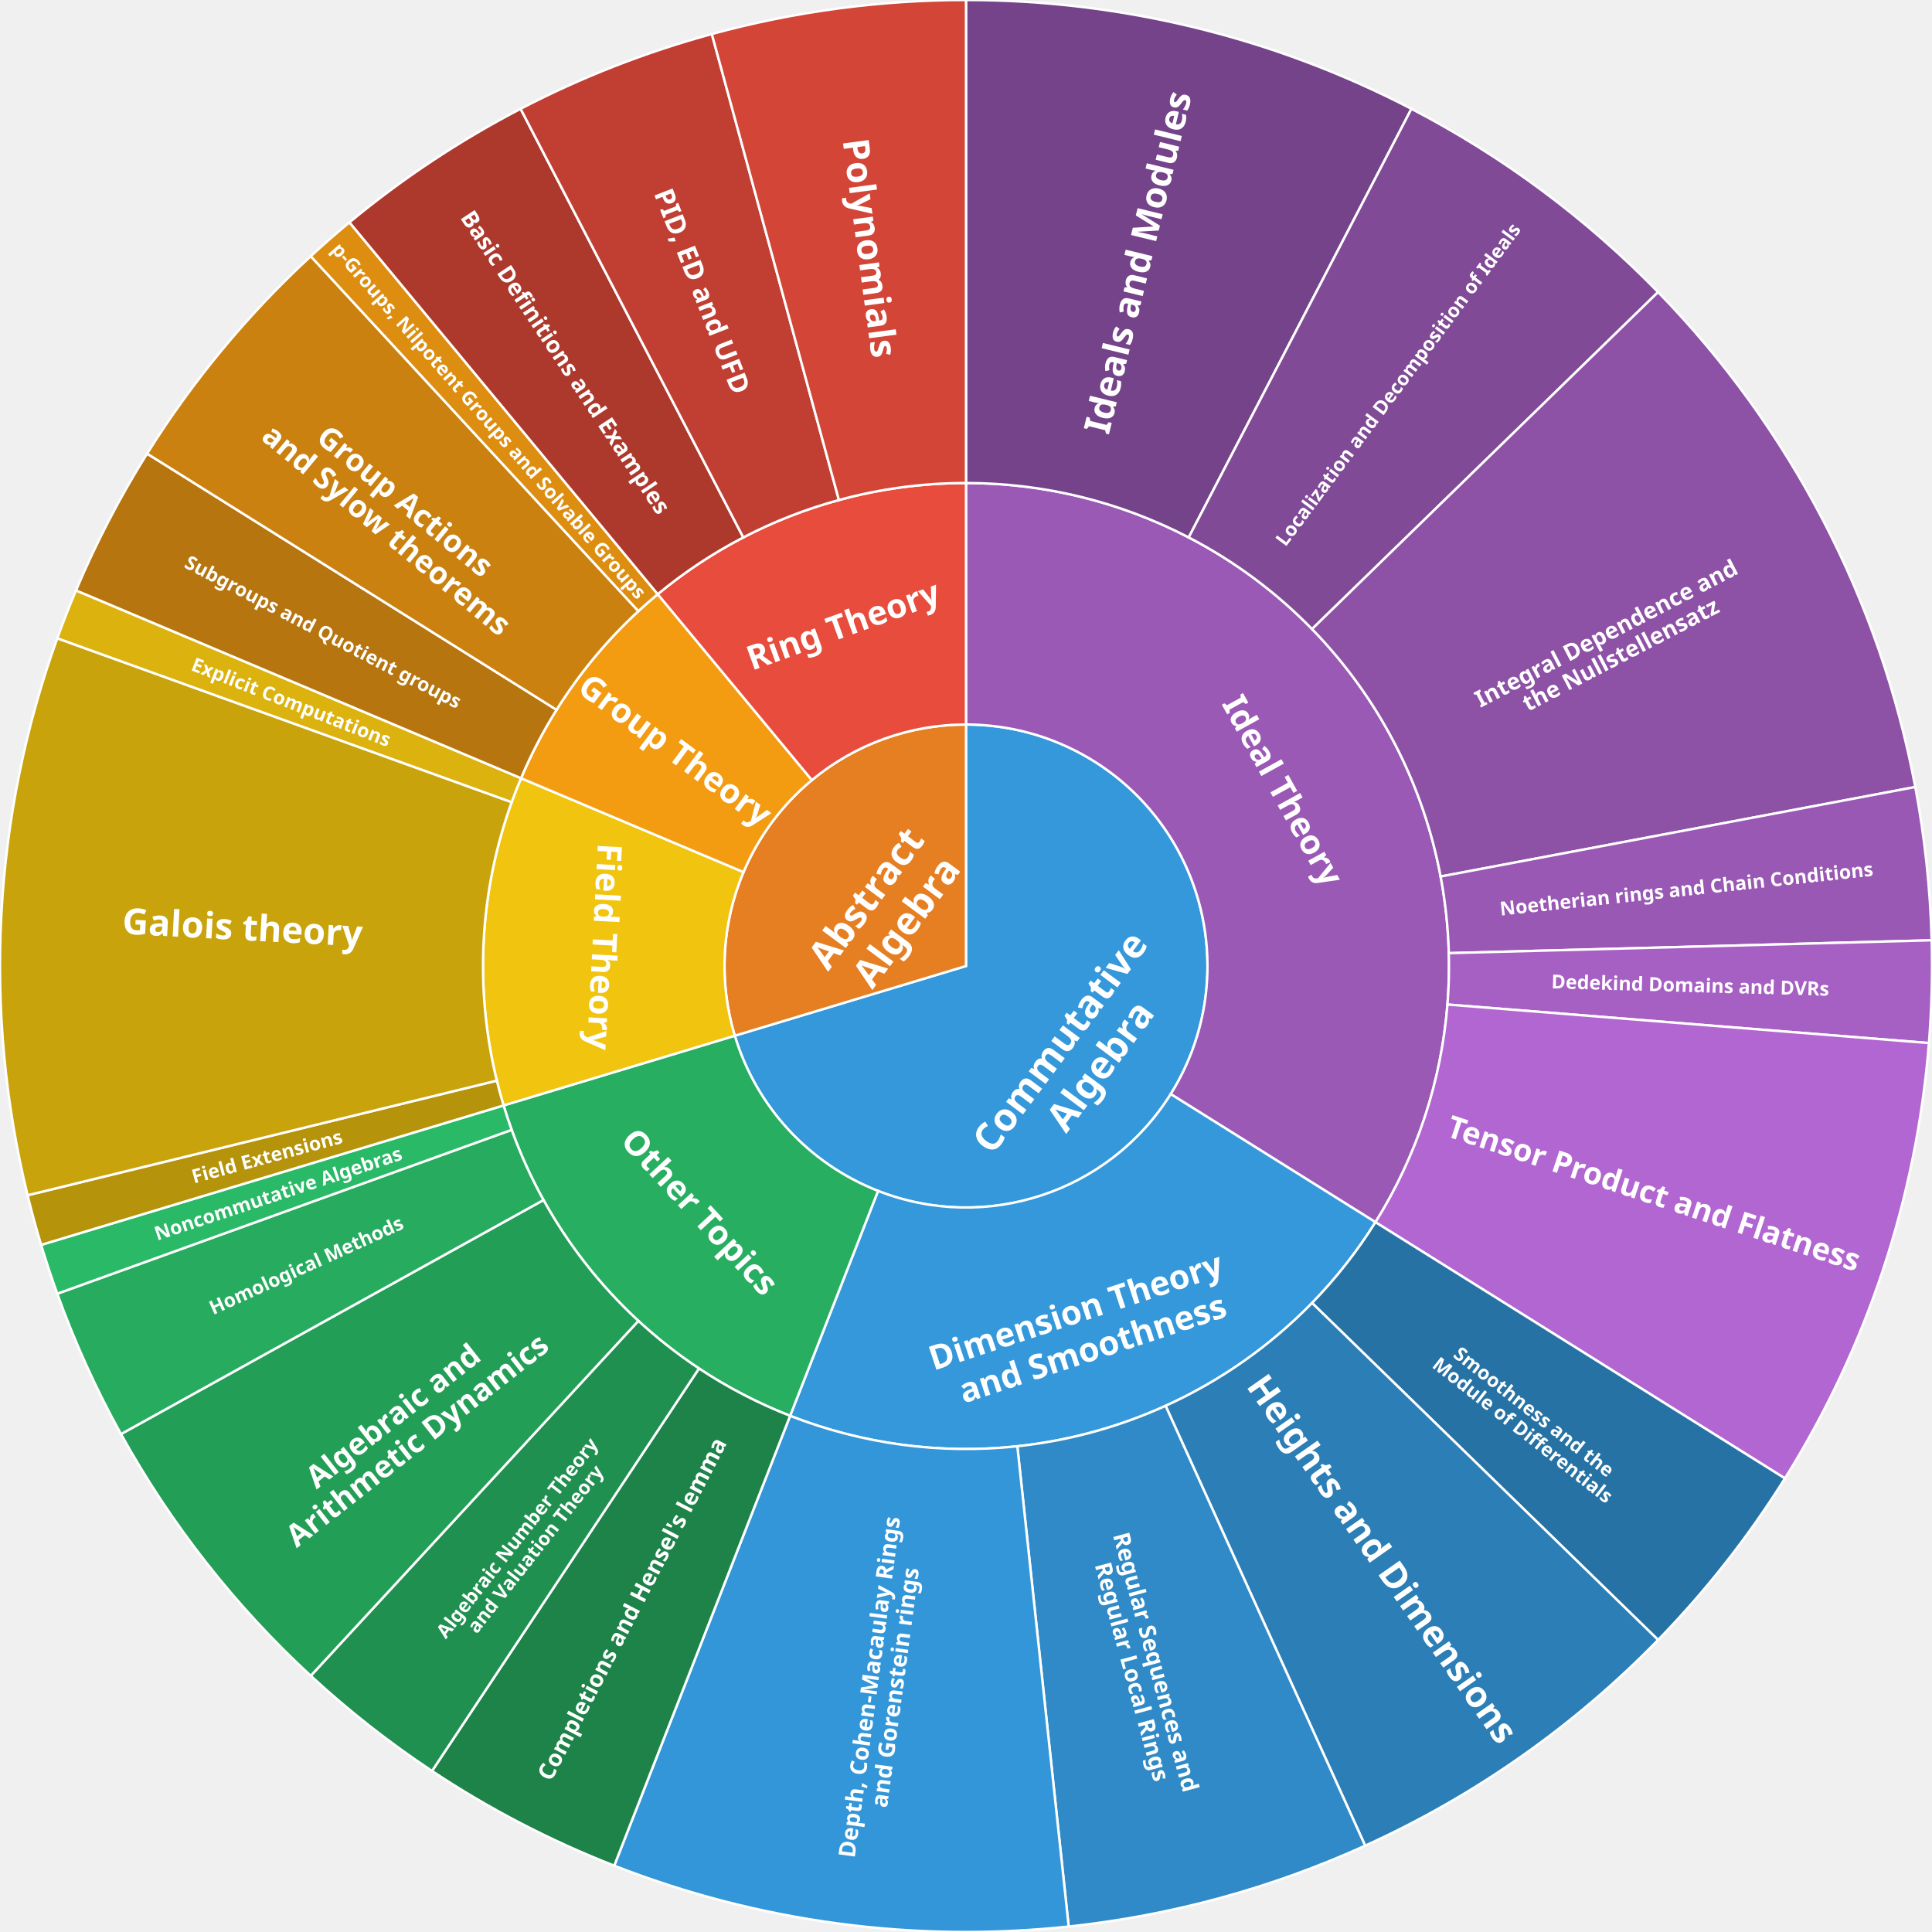
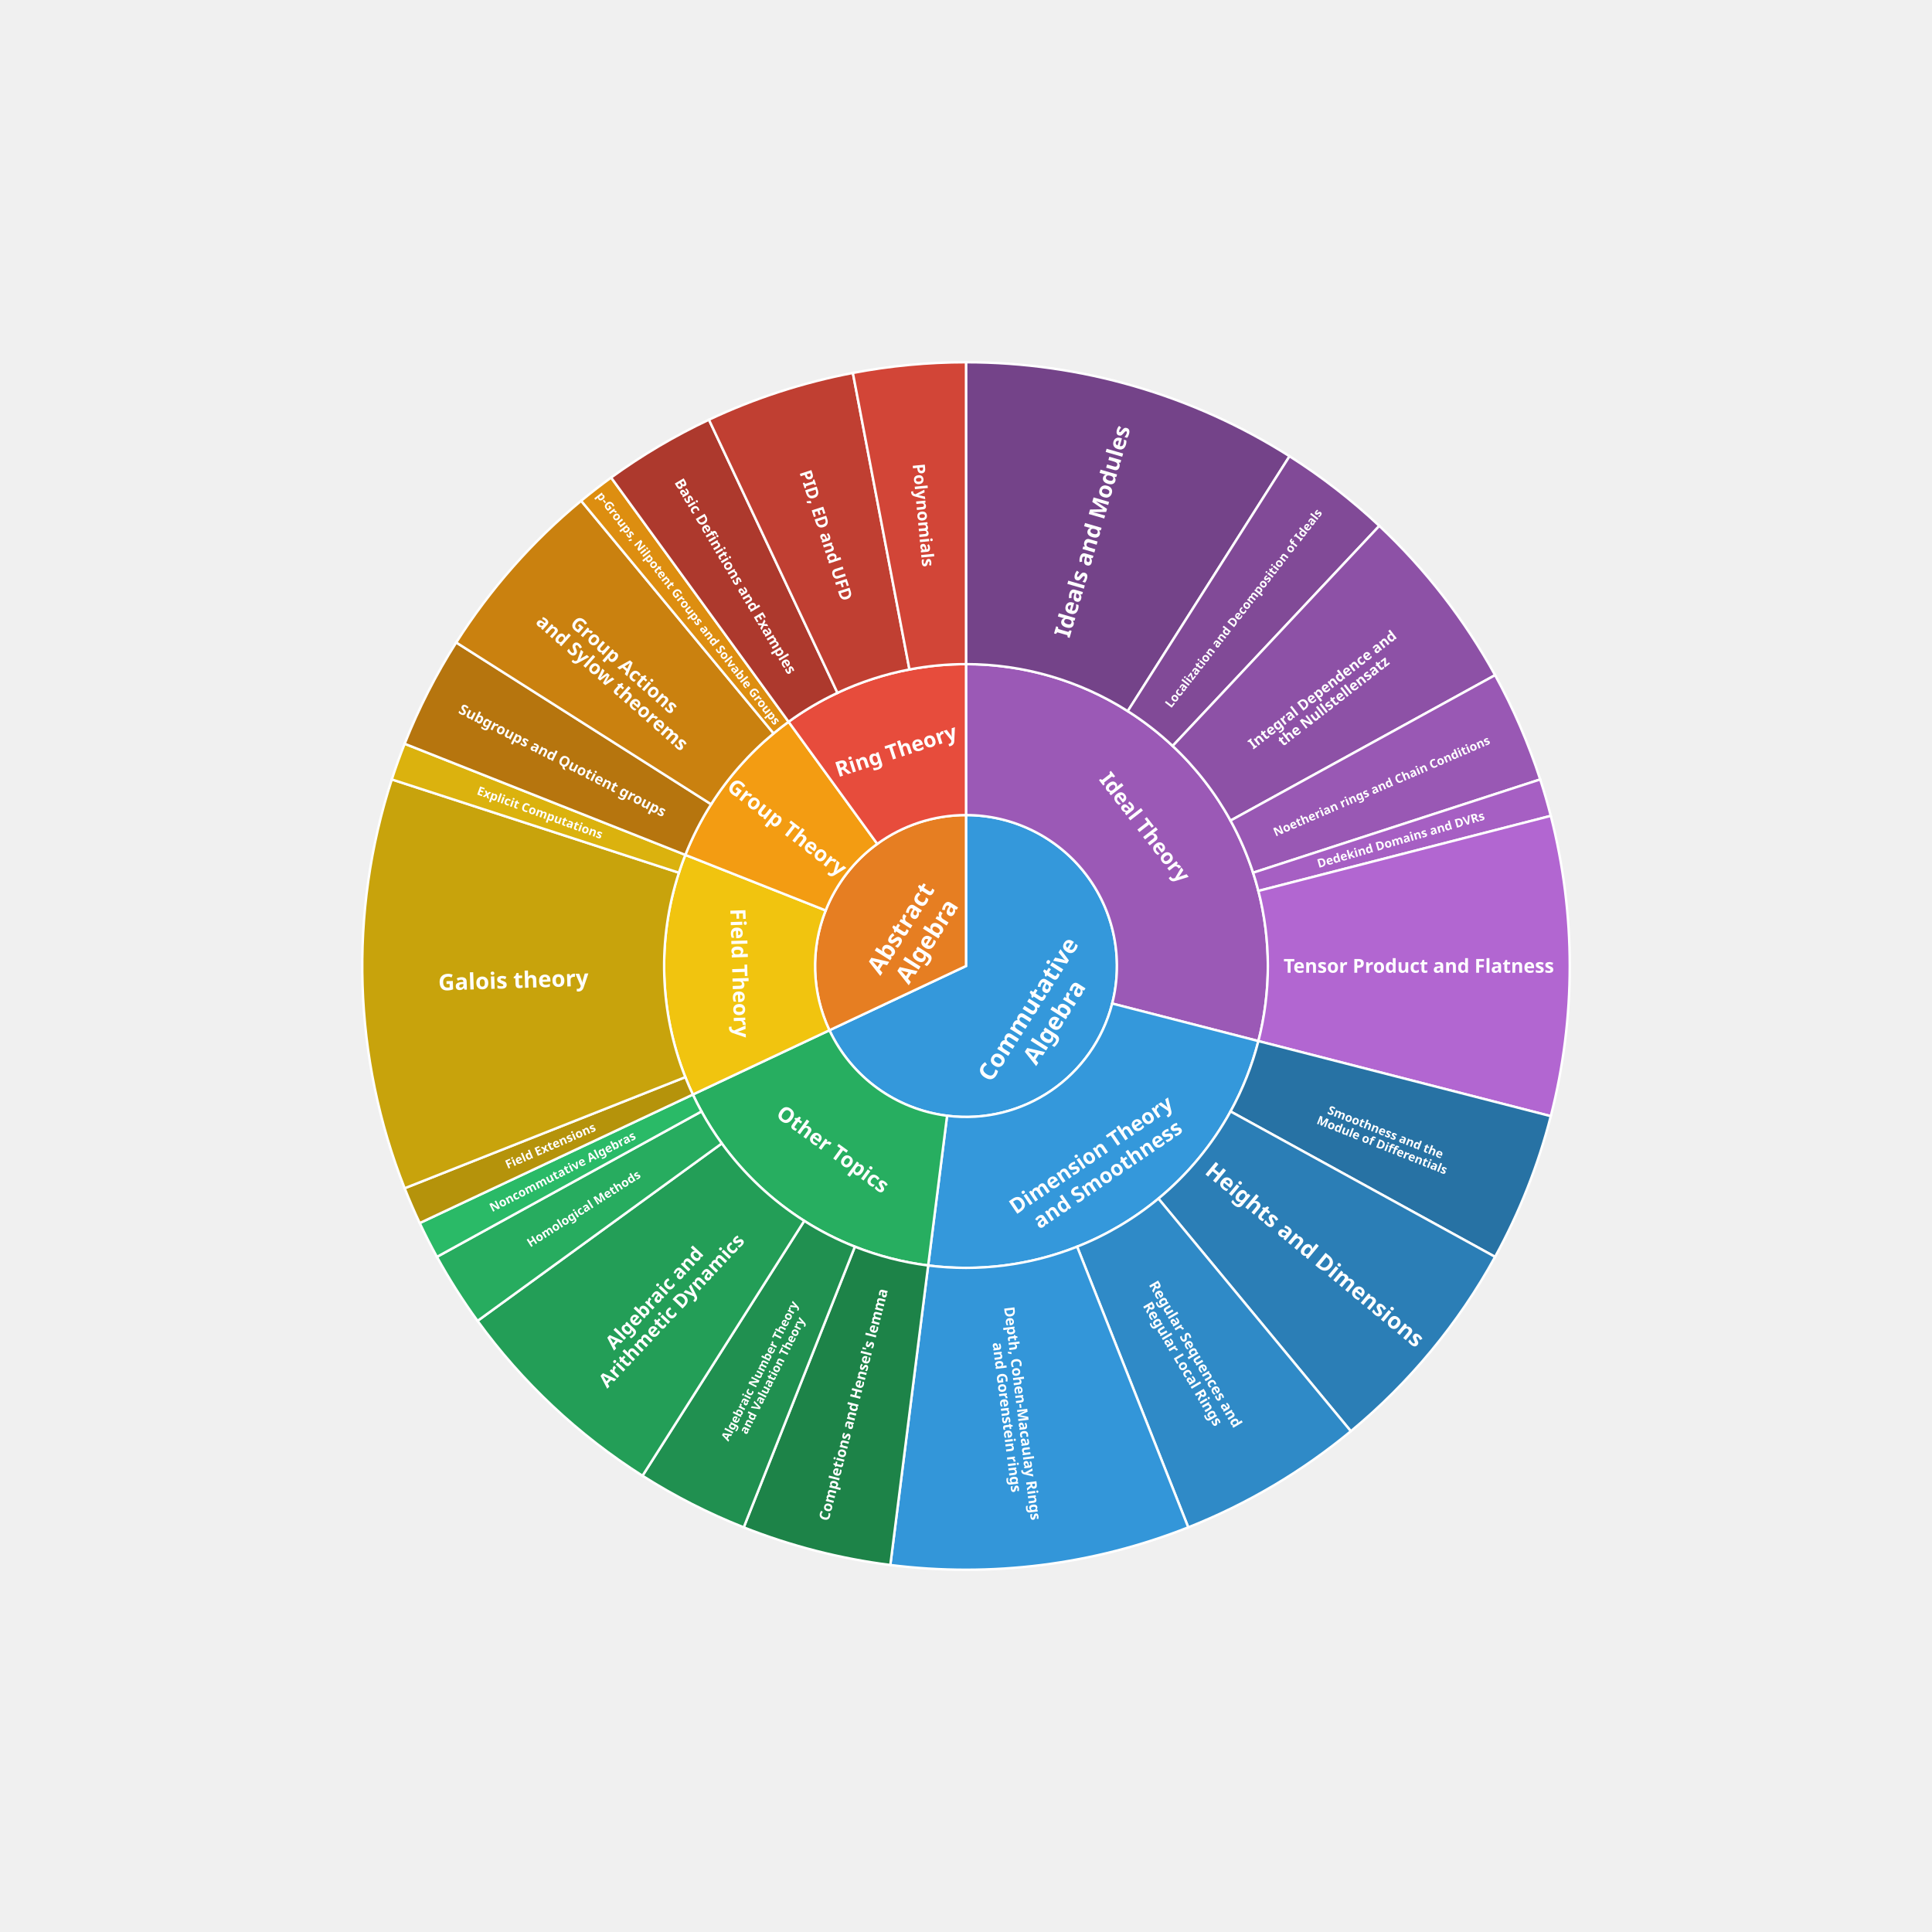
<svg xmlns="http://www.w3.org/2000/svg" width="800" height="800" viewBox="-400 -400 800 800" style="font-family: sans-serif; font-size: 10px;">
  <g>
-     <path d="M0,-100A100,100,0,1,1,-95.742,28.869L0,0Z" fill="#3498DB" stroke="#fff" stroke-width="1" />
-     <path d="M-95.742,28.869A100,100,0,0,1,0,-100L0,0Z" fill="#E67E22" stroke="#fff" stroke-width="1" />
-     <path d="M0,-200A200,200,0,0,1,169.547,106.084L84.773,53.042A100,100,0,0,0,0,-100Z" fill="#9B59B6" stroke="#fff" stroke-width="1" />
-     <path d="M169.547,106.084A200,200,0,0,1,-72.832,186.267L-36.416,93.134A100,100,0,0,0,84.773,53.042Z" fill="#3498DB" stroke="#fff" stroke-width="1" />
-     <path d="M-72.832,186.267A200,200,0,0,1,-191.484,57.738L-95.742,28.869A100,100,0,0,0,-36.416,93.134Z" fill="#27AE60" stroke="#fff" stroke-width="1" />
-     <path d="M-191.484,57.738A200,200,0,0,1,-184.262,-77.765L-92.131,-38.882A100,100,0,0,0,-95.742,28.869Z" fill="#F1C40F" stroke="#fff" stroke-width="1" />
-     <path d="M-184.262,-77.765A200,200,0,0,1,-127.649,-153.967L-63.824,-76.983A100,100,0,0,0,-92.131,-38.882Z" fill="#F39C12" stroke="#fff" stroke-width="1" />
-     <path d="M-127.649,-153.967A200,200,0,0,1,0,-200L0,-100A100,100,0,0,0,-63.824,-76.983Z" fill="#E74C3C" stroke="#fff" stroke-width="1" />
-     <path d="M0,-400A400,400,0,0,1,184.437,-354.941L92.219,-177.47A200,200,0,0,0,0,-200Z" fill="#744389" stroke="#fff" stroke-width="1" />
-     <path d="M184.437,-354.941A400,400,0,0,1,286.583,-279.053L143.291,-139.526A200,200,0,0,0,92.219,-177.47Z" fill="#814a97" stroke="#fff" stroke-width="1" />
-     <path d="M286.583,-279.053A400,400,0,0,1,393.074,-74.115L196.537,-37.058A200,200,0,0,0,143.291,-139.526Z" fill="#8d51a6" stroke="#fff" stroke-width="1" />
-     <path d="M393.074,-74.115A400,400,0,0,1,399.858,-10.648L199.929,-5.324A200,200,0,0,0,196.537,-37.058Z" fill="#9958b4" stroke="#fff" stroke-width="1" />
-     <path d="M399.858,-10.648A400,400,0,0,1,398.725,31.914L199.362,15.957A200,200,0,0,0,199.929,-5.324Z" fill="#a65fc3" stroke="#fff" stroke-width="1" />
-     <path d="M398.725,31.914A400,400,0,0,1,339.094,212.168L169.547,106.084A200,200,0,0,0,199.362,15.957Z" fill="#b266d1" stroke="#fff" stroke-width="1" />
-     <path d="M339.094,212.168A400,400,0,0,1,286.583,279.053L143.291,139.526A200,200,0,0,0,169.547,106.084Z" fill="#2772a4" stroke="#fff" stroke-width="1" />
-     <path d="M286.583,279.053A400,400,0,0,1,165.285,364.254L82.642,182.127A200,200,0,0,0,143.291,139.526Z" fill="#2b7eb6" stroke="#fff" stroke-width="1" />
-     <path d="M165.285,364.254A400,400,0,0,1,42.517,397.734L21.259,198.867A200,200,0,0,0,82.642,182.127Z" fill="#2f8ac7" stroke="#fff" stroke-width="1" />
-     <path d="M42.517,397.734A400,400,0,0,1,-145.664,372.534L-72.832,186.267A200,200,0,0,0,21.259,198.867Z" fill="#3396d9" stroke="#fff" stroke-width="1" />
-     <path d="M-145.664,372.534A400,400,0,0,1,-221.12,333.326L-110.56,166.663A200,200,0,0,0,-72.832,186.267Z" fill="#1d8348" stroke="#fff" stroke-width="1" />
-     <path d="M-221.12,333.326A400,400,0,0,1,-271.325,293.91L-135.662,146.955A200,200,0,0,0,-110.56,166.663Z" fill="#209050" stroke="#fff" stroke-width="1" />
-     <path d="M-271.325,293.91A400,400,0,0,1,-349.905,193.82L-174.953,96.91A200,200,0,0,0,-135.662,146.955Z" fill="#239e57" stroke="#fff" stroke-width="1" />
-     <path d="M-349.905,193.82A400,400,0,0,1,-376.28,135.696L-188.14,67.848A200,200,0,0,0,-174.953,96.91Z" fill="#27ac5f" stroke="#fff" stroke-width="1" />
-     <path d="M-376.28,135.696A400,400,0,0,1,-382.969,115.477L-191.484,57.738A200,200,0,0,0,-188.14,67.848Z" fill="#2aba67" stroke="#fff" stroke-width="1" />
-     <path d="M-382.969,115.477A400,400,0,0,1,-388.572,94.931L-194.286,47.465A200,200,0,0,0,-191.484,57.738Z" fill="#b5930b" stroke="#fff" stroke-width="1" />
-     <path d="M-388.572,94.931A400,400,0,0,1,-376.28,-135.696L-188.14,-67.848A200,200,0,0,0,-194.286,47.465Z" fill="#c8a30c" stroke="#fff" stroke-width="1" />
-     <path d="M-376.28,-135.696A400,400,0,0,1,-368.525,-155.53L-184.262,-77.765A200,200,0,0,0,-188.14,-67.848Z" fill="#dbb20e" stroke="#fff" stroke-width="1" />
-     <path d="M-368.525,-155.53A400,400,0,0,1,-339.094,-212.168L-169.547,-106.084A200,200,0,0,0,-184.262,-77.765Z" fill="#b6750e" stroke="#fff" stroke-width="1" />
-     <path d="M-339.094,-212.168A400,400,0,0,1,-271.325,-293.91L-135.662,-146.955A200,200,0,0,0,-169.547,-106.084Z" fill="#ca810f" stroke="#fff" stroke-width="1" />
-     <path d="M-271.325,-293.91A400,400,0,0,1,-255.298,-307.934L-127.649,-153.967A200,200,0,0,0,-135.662,-146.955Z" fill="#dd8e10" stroke="#fff" stroke-width="1" />
-     <path d="M-255.298,-307.934A400,400,0,0,1,-184.437,-354.941L-92.219,-177.47A200,200,0,0,0,-127.649,-153.967Z" fill="#ad392d" stroke="#fff" stroke-width="1" />
-     <path d="M-184.437,-354.941A400,400,0,0,1,-105.241,-385.907L-52.621,-192.954A200,200,0,0,0,-92.219,-177.47Z" fill="#c03f32" stroke="#fff" stroke-width="1" />
-     <path d="M-105.241,-385.907A400,400,0,0,1,0,-400L0,-200A200,200,0,0,0,-52.621,-192.954Z" fill="#d24537" stroke="#fff" stroke-width="1" />
-     <text transform="rotate(36.61017) translate(50,0) rotate(270)" dy="0.35em" text-anchor="middle" font-size="16px" style="pointer-events: none; fill: rgb(255, 255, 255); font-weight: bold; text-shadow: rgba(0, 0, 0, 0.8) 1px 1px 2px;">
+     <path d="M0,-62.5A62.5,62.5,0,1,1,-56.552,26.611L0,0Z" fill="#3498DB" stroke="#fff" stroke-width="1" />
+     <path d="M-56.552,26.611A62.5,62.5,0,0,1,0,-62.5L0,0Z" fill="#E67E22" stroke="#fff" stroke-width="1" />
+     <path d="M0,-125A125,125,0,0,1,121.073,31.086L60.536,15.543A62.5,62.5,0,0,0,0,-62.5Z" fill="#9B59B6" stroke="#fff" stroke-width="1" />
+     <path d="M121.073,31.086A125,125,0,0,1,-15.667,124.014L-7.833,62.007A62.5,62.5,0,0,0,60.536,15.543Z" fill="#3498DB" stroke="#fff" stroke-width="1" />
+     <path d="M-15.667,124.014A125,125,0,0,1,-113.103,53.222L-56.552,26.611A62.5,62.5,0,0,0,-7.833,62.007Z" fill="#27AE60" stroke="#fff" stroke-width="1" />
+     <path d="M-113.103,53.222A125,125,0,0,1,-116.222,-46.016L-58.111,-23.008A62.5,62.5,0,0,0,-56.552,26.611Z" fill="#F1C40F" stroke="#fff" stroke-width="1" />
+     <path d="M-116.222,-46.016A125,125,0,0,1,-73.473,-101.127L-36.737,-50.564A62.5,62.5,0,0,0,-58.111,-23.008Z" fill="#F39C12" stroke="#fff" stroke-width="1" />
+     <path d="M-73.473,-101.127A125,125,0,0,1,0,-125L0,-62.5A62.5,62.5,0,0,0,-36.737,-50.564Z" fill="#E74C3C" stroke="#fff" stroke-width="1" />
+     <path d="M0,-250A250,250,0,0,1,133.957,-211.082L66.978,-105.541A125,125,0,0,0,0,-125Z" fill="#744389" stroke="#fff" stroke-width="1" />
+     <path d="M133.957,-211.082A250,250,0,0,1,171.137,-182.242L85.568,-91.121A125,125,0,0,0,66.978,-105.541Z" fill="#814a97" stroke="#fff" stroke-width="1" />
+     <path d="M171.137,-182.242A250,250,0,0,1,219.077,-120.438L109.538,-60.219A125,125,0,0,0,85.568,-91.121Z" fill="#8d51a6" stroke="#fff" stroke-width="1" />
+     <path d="M219.077,-120.438A250,250,0,0,1,237.764,-77.254L118.882,-38.627A125,125,0,0,0,109.538,-60.219Z" fill="#9958b4" stroke="#fff" stroke-width="1" />
+     <path d="M237.764,-77.254A250,250,0,0,1,242.146,-62.172L121.073,-31.086A125,125,0,0,0,118.882,-38.627Z" fill="#a65fc3" stroke="#fff" stroke-width="1" />
+     <path d="M242.146,-62.172A250,250,0,0,1,242.146,62.172L121.073,31.086A125,125,0,0,0,121.073,-31.086Z" fill="#b266d1" stroke="#fff" stroke-width="1" />
+     <path d="M242.146,62.172A250,250,0,0,1,219.077,120.438L109.538,60.219A125,125,0,0,0,121.073,31.086Z" fill="#2772a4" stroke="#fff" stroke-width="1" />
+     <path d="M219.077,120.438A250,250,0,0,1,159.356,192.628L79.678,96.314A125,125,0,0,0,109.538,60.219Z" fill="#2b7eb6" stroke="#fff" stroke-width="1" />
+     <path d="M159.356,192.628A250,250,0,0,1,92.031,232.444L46.016,116.222A125,125,0,0,0,79.678,96.314Z" fill="#2f8ac7" stroke="#fff" stroke-width="1" />
+     <path d="M92.031,232.444A250,250,0,0,1,-31.333,248.029L-15.667,124.014A125,125,0,0,0,46.016,116.222Z" fill="#3396d9" stroke="#fff" stroke-width="1" />
+     <path d="M-31.333,248.029A250,250,0,0,1,-92.031,232.444L-46.016,116.222A125,125,0,0,0,-15.667,124.014Z" fill="#1d8348" stroke="#fff" stroke-width="1" />
+     <path d="M-92.031,232.444A250,250,0,0,1,-133.957,211.082L-66.978,105.541A125,125,0,0,0,-46.016,116.222Z" fill="#209050" stroke="#fff" stroke-width="1" />
+     <path d="M-133.957,211.082A250,250,0,0,1,-202.254,146.946L-101.127,73.473A125,125,0,0,0,-66.978,105.541Z" fill="#239e57" stroke="#fff" stroke-width="1" />
+     <path d="M-202.254,146.946A250,250,0,0,1,-219.077,120.438L-109.538,60.219A125,125,0,0,0,-101.127,73.473Z" fill="#27ac5f" stroke="#fff" stroke-width="1" />
+     <path d="M-219.077,120.438A250,250,0,0,1,-226.207,106.445L-113.103,53.222A125,125,0,0,0,-109.538,60.219Z" fill="#2aba67" stroke="#fff" stroke-width="1" />
+     <path d="M-226.207,106.445A250,250,0,0,1,-232.444,92.031L-116.222,46.016A125,125,0,0,0,-113.103,53.222Z" fill="#b5930b" stroke="#fff" stroke-width="1" />
+     <path d="M-232.444,92.031A250,250,0,0,1,-237.764,-77.254L-118.882,-38.627A125,125,0,0,0,-116.222,46.016Z" fill="#c8a30c" stroke="#fff" stroke-width="1" />
+     <path d="M-237.764,-77.254A250,250,0,0,1,-232.444,-92.031L-116.222,-46.016A125,125,0,0,0,-118.882,-38.627Z" fill="#dbb20e" stroke="#fff" stroke-width="1" />
+     <path d="M-232.444,-92.031A250,250,0,0,1,-211.082,-133.957L-105.541,-66.978A125,125,0,0,0,-116.222,-46.016Z" fill="#b6750e" stroke="#fff" stroke-width="1" />
+     <path d="M-211.082,-133.957A250,250,0,0,1,-159.356,-192.628L-79.678,-96.314A125,125,0,0,0,-105.541,-66.978Z" fill="#ca810f" stroke="#fff" stroke-width="1" />
+     <path d="M-159.356,-192.628A250,250,0,0,1,-146.946,-202.254L-73.473,-101.127A125,125,0,0,0,-79.678,-96.314Z" fill="#dd8e10" stroke="#fff" stroke-width="1" />
+     <path d="M-146.946,-202.254A250,250,0,0,1,-106.445,-226.207L-53.222,-113.103A125,125,0,0,0,-73.473,-101.127Z" fill="#ad392d" stroke="#fff" stroke-width="1" />
+     <path d="M-106.445,-226.207A250,250,0,0,1,-46.845,-245.572L-23.423,-122.786A125,125,0,0,0,-53.222,-113.103Z" fill="#c03f32" stroke="#fff" stroke-width="1" />
+     <path d="M-46.845,-245.572A250,250,0,0,1,0,-250L0,-125A125,125,0,0,0,-23.423,-122.786Z" fill="#d24537" stroke="#fff" stroke-width="1" />
+     <text transform="rotate(32.4) translate(31.25,0) rotate(270)" dy="0.35em" text-anchor="middle" font-size="10px" style="pointer-events: none; fill: rgb(255, 255, 255); font-weight: bold; text-shadow: rgba(0, 0, 0, 0.8) 0.625px 0.625px 1.25px;">
      <tspan x="0" dy="0">Commutative</tspan>
      <tspan x="0" dy="1.2em">Algebra</tspan>
    </text>
-     <text transform="rotate(216.6102) translate(50,0) rotate(90)" dy="0.35em" text-anchor="middle" font-size="16px" style="pointer-events: none; fill: rgb(255, 255, 255); font-weight: bold; text-shadow: rgba(0, 0, 0, 0.8) 1px 1px 2px;">
+     <text transform="rotate(212.4) translate(31.25,0) rotate(90)" dy="0.35em" text-anchor="middle" font-size="10px" style="pointer-events: none; fill: rgb(255, 255, 255); font-weight: bold; text-shadow: rgba(0, 0, 0, 0.8) 0.625px 0.625px 1.25px;">
      <tspan x="0" dy="0">Abstract</tspan>
      <tspan x="0" dy="1.2em">Algebra</tspan>
    </text>
-     <text transform="rotate(-28.98305) translate(150,0) rotate(90)" dy="0.35em" text-anchor="middle" font-size="14px" style="pointer-events: none; fill: rgb(255, 255, 255); font-weight: bold; text-shadow: rgba(0, 0, 0, 0.8) 1px 1px 2px;">Ideal Theory</text>
-     <text transform="rotate(71.69492) translate(150,0) rotate(270)" dy="0.35em" text-anchor="middle" font-size="14px" style="pointer-events: none; fill: rgb(255, 255, 255); font-weight: bold; text-shadow: rgba(0, 0, 0, 0.8) 1px 1px 2px;">
+     <text transform="rotate(-37.8) translate(93.75,0) rotate(90)" dy="0.35em" text-anchor="middle" font-size="8.75px" style="pointer-events: none; fill: rgb(255, 255, 255); font-weight: bold; text-shadow: rgba(0, 0, 0, 0.8) 0.625px 0.625px 1.25px;">Ideal Theory</text>
+     <text transform="rotate(55.8) translate(93.75,0) rotate(270)" dy="0.35em" text-anchor="middle" font-size="8.75px" style="pointer-events: none; fill: rgb(255, 255, 255); font-weight: bold; text-shadow: rgba(0, 0, 0, 0.8) 0.625px 0.625px 1.25px;">
      <tspan x="0" dy="0">Dimension Theory</tspan>
      <tspan x="0" dy="1.2em">and Smoothness</tspan>
    </text>
-     <text transform="rotate(137.2881) translate(150,0) rotate(270)" dy="0.35em" text-anchor="middle" font-size="14px" style="pointer-events: none; fill: rgb(255, 255, 255); font-weight: bold; text-shadow: rgba(0, 0, 0, 0.8) 1px 1px 2px;">Other Topics</text>
-     <text transform="rotate(183.0508) translate(150,0) rotate(270)" dy="0.35em" text-anchor="middle" font-size="14px" style="pointer-events: none; fill: rgb(255, 255, 255); font-weight: bold; text-shadow: rgba(0, 0, 0, 0.8) 1px 1px 2px;">Field Theory</text>
-     <text transform="rotate(216.6102) translate(150,0) rotate(180)" dy="0.35em" text-anchor="middle" font-size="14px" style="pointer-events: none; fill: rgb(255, 255, 255); font-weight: bold; text-shadow: rgba(0, 0, 0, 0.8) 1px 1px 2px;">Group Theory</text>
-     <text transform="rotate(250.1695) translate(150,0) rotate(90)" dy="0.35em" text-anchor="middle" font-size="14px" style="pointer-events: none; fill: rgb(255, 255, 255); font-weight: bold; text-shadow: rgba(0, 0, 0, 0.8) 1px 1px 2px;">Ring Theory</text>
-     <text transform="rotate(-76.27119) translate(300,0) rotate(0)" dy="0.35em" text-anchor="middle" font-size="15px" style="pointer-events: none; fill: rgb(255, 255, 255); font-weight: bold; text-shadow: rgba(0, 0, 0, 0.8) 1px 1px 2px;">Ideals and Modules</text>
-     <text transform="rotate(-53.38983) translate(300,0) rotate(0)" dy="0.35em" text-anchor="middle" font-size="8px" style="pointer-events: none; fill: rgb(255, 255, 255); font-weight: bold; text-shadow: rgba(0, 0, 0, 0.8) 1px 1px 2px;">Localization and Decomposition of Ideals</text>
-     <text transform="rotate(-27.45763) translate(300,0) rotate(0)" dy="0.35em" text-anchor="middle" font-size="9.562px" style="pointer-events: none; fill: rgb(255, 255, 255); font-weight: bold; text-shadow: rgba(0, 0, 0, 0.8) 1px 1px 2px;">
+     <text transform="rotate(126) translate(93.75,0) rotate(270)" dy="0.35em" text-anchor="middle" font-size="8.75px" style="pointer-events: none; fill: rgb(255, 255, 255); font-weight: bold; text-shadow: rgba(0, 0, 0, 0.8) 0.625px 0.625px 1.25px;">Other Topics</text>
+     <text transform="rotate(178.2) translate(93.75,0) rotate(270)" dy="0.35em" text-anchor="middle" font-size="8.75px" style="pointer-events: none; fill: rgb(255, 255, 255); font-weight: bold; text-shadow: rgba(0, 0, 0, 0.8) 0.625px 0.625px 1.25px;">Field Theory</text>
+     <text transform="rotate(217.8) translate(93.75,0) rotate(180)" dy="0.35em" text-anchor="middle" font-size="8.75px" style="pointer-events: none; fill: rgb(255, 255, 255); font-weight: bold; text-shadow: rgba(0, 0, 0, 0.8) 0.625px 0.625px 1.25px;">Group Theory</text>
+     <text transform="rotate(252) translate(93.75,0) rotate(90)" dy="0.35em" text-anchor="middle" font-size="8.75px" style="pointer-events: none; fill: rgb(255, 255, 255); font-weight: bold; text-shadow: rgba(0, 0, 0, 0.8) 0.625px 0.625px 1.25px;">Ring Theory</text>
+     <text transform="rotate(-73.8) translate(187.5,0) rotate(0)" dy="0.35em" text-anchor="middle" font-size="9.375px" style="pointer-events: none; fill: rgb(255, 255, 255); font-weight: bold; text-shadow: rgba(0, 0, 0, 0.8) 0.625px 0.625px 1.25px;">Ideals and Modules</text>
+     <text transform="rotate(-52.2) translate(187.5,0) rotate(0)" dy="0.35em" text-anchor="middle" font-size="5px" style="pointer-events: none; fill: rgb(255, 255, 255); font-weight: bold; text-shadow: rgba(0, 0, 0, 0.8) 0.625px 0.625px 1.25px;">Localization and Decomposition of Ideals</text>
+     <text transform="rotate(-37.8) translate(187.5,0) rotate(0)" dy="0.35em" text-anchor="middle" font-size="5.977px" style="pointer-events: none; fill: rgb(255, 255, 255); font-weight: bold; text-shadow: rgba(0, 0, 0, 0.8) 0.625px 0.625px 1.25px;">
      <tspan x="0" dy="0">Integral Dependence and</tspan>
      <tspan x="0" dy="1.1em">the Nullstellensatz</tspan>
    </text>
-     <text transform="rotate(-6.101695) translate(300,0) rotate(0)" dy="0.35em" text-anchor="middle" font-size="8px" style="pointer-events: none; fill: rgb(255, 255, 255); font-weight: bold; text-shadow: rgba(0, 0, 0, 0.8) 1px 1px 2px;">Noetherian rings and Chain Conditions</text>
-     <text transform="rotate(1.525424) translate(300,0) rotate(0)" dy="0.35em" text-anchor="middle" font-size="8px" style="pointer-events: none; fill: rgb(255, 255, 255); font-weight: bold; text-shadow: rgba(0, 0, 0, 0.8) 1px 1px 2px;">Dedekind Domains and DVRs</text>
-     <text transform="rotate(18.30508) translate(300,0) rotate(0)" dy="0.35em" text-anchor="middle" font-size="12.75px" style="pointer-events: none; fill: rgb(255, 255, 255); font-weight: bold; text-shadow: rgba(0, 0, 0, 0.8) 1px 1px 2px;">Tensor Product and Flatness</text>
-     <text transform="rotate(38.13559) translate(300,0) rotate(0)" dy="0.35em" text-anchor="middle" font-size="8px" style="pointer-events: none; fill: rgb(255, 255, 255); font-weight: bold; text-shadow: rgba(0, 0, 0, 0.8) 1px 1px 2px;">
+     <text transform="rotate(-23.4) translate(187.5,0) rotate(0)" dy="0.35em" text-anchor="middle" font-size="5px" style="pointer-events: none; fill: rgb(255, 255, 255); font-weight: bold; text-shadow: rgba(0, 0, 0, 0.8) 0.625px 0.625px 1.25px;">Noetherian rings and Chain Conditions</text>
+     <text transform="rotate(-16.2) translate(187.5,0) rotate(0)" dy="0.35em" text-anchor="middle" font-size="5px" style="pointer-events: none; fill: rgb(255, 255, 255); font-weight: bold; text-shadow: rgba(0, 0, 0, 0.8) 0.625px 0.625px 1.25px;">Dedekind Domains and DVRs</text>
+     <text transform="rotate(1.4210854715202004e-14) translate(187.5,0) rotate(0)" dy="0.35em" text-anchor="middle" font-size="7.969px" style="pointer-events: none; fill: rgb(255, 255, 255); font-weight: bold; text-shadow: rgba(0, 0, 0, 0.8) 0.625px 0.625px 1.25px;">Tensor Product and Flatness</text>
+     <text transform="rotate(21.6) translate(187.5,0) rotate(0)" dy="0.35em" text-anchor="middle" font-size="5px" style="pointer-events: none; fill: rgb(255, 255, 255); font-weight: bold; text-shadow: rgba(0, 0, 0, 0.8) 0.625px 0.625px 1.25px;">
      <tspan x="0" dy="0">Smoothness and the</tspan>
      <tspan x="0" dy="1.1em">Module of Differentials</tspan>
    </text>
-     <text transform="rotate(54.91525) translate(300,0) rotate(0)" dy="0.35em" text-anchor="middle" font-size="15px" style="pointer-events: none; fill: rgb(255, 255, 255); font-weight: bold; text-shadow: rgba(0, 0, 0, 0.8) 1px 1px 2px;">Heights and Dimensions</text>
-     <text transform="rotate(74.74576) translate(300,0) rotate(0)" dy="0.35em" text-anchor="middle" font-size="9.562px" style="pointer-events: none; fill: rgb(255, 255, 255); font-weight: bold; text-shadow: rgba(0, 0, 0, 0.8) 1px 1px 2px;">
+     <text transform="rotate(39.6) translate(187.5,0) rotate(0)" dy="0.35em" text-anchor="middle" font-size="9.375px" style="pointer-events: none; fill: rgb(255, 255, 255); font-weight: bold; text-shadow: rgba(0, 0, 0, 0.8) 0.625px 0.625px 1.25px;">Heights and Dimensions</text>
+     <text transform="rotate(59.4) translate(187.5,0) rotate(0)" dy="0.35em" text-anchor="middle" font-size="5.977px" style="pointer-events: none; fill: rgb(255, 255, 255); font-weight: bold; text-shadow: rgba(0, 0, 0, 0.8) 0.625px 0.625px 1.25px;">
      <tspan x="0" dy="0">Regular Sequences and</tspan>
      <tspan x="0" dy="1.1em">Regular Local Rings</tspan>
    </text>
-     <text transform="rotate(97.62712) translate(300,0) rotate(180)" dy="0.35em" text-anchor="middle" font-size="9.562px" style="pointer-events: none; fill: rgb(255, 255, 255); font-weight: bold; text-shadow: rgba(0, 0, 0, 0.8) 1px 1px 2px;">
+     <text transform="rotate(82.8) translate(187.5,0) rotate(0)" dy="0.35em" text-anchor="middle" font-size="5.977px" style="pointer-events: none; fill: rgb(255, 255, 255); font-weight: bold; text-shadow: rgba(0, 0, 0, 0.8) 0.625px 0.625px 1.25px;">
      <tspan x="0" dy="0">Depth, Cohen-Macaulay Rings</tspan>
      <tspan x="0" dy="1.1em">and Gorenstein rings</tspan>
    </text>
-     <text transform="rotate(117.4576) translate(300,0) rotate(180)" dy="0.35em" text-anchor="middle" font-size="9.562px" style="pointer-events: none; fill: rgb(255, 255, 255); font-weight: bold; text-shadow: rgba(0, 0, 0, 0.8) 1px 1px 2px;">Completions and Hensel's lemma</text>
-     <text transform="rotate(128.1356) translate(300,0) rotate(180)" dy="0.35em" text-anchor="middle" font-size="8px" style="pointer-events: none; fill: rgb(255, 255, 255); font-weight: bold; text-shadow: rgba(0, 0, 0, 0.8) 1px 1px 2px;">
+     <text transform="rotate(104.4) translate(187.5,0) rotate(180)" dy="0.35em" text-anchor="middle" font-size="5.977px" style="pointer-events: none; fill: rgb(255, 255, 255); font-weight: bold; text-shadow: rgba(0, 0, 0, 0.8) 0.625px 0.625px 1.25px;">Completions and Hensel's lemma</text>
+     <text transform="rotate(117) translate(187.5,0) rotate(180)" dy="0.35em" text-anchor="middle" font-size="5px" style="pointer-events: none; fill: rgb(255, 255, 255); font-weight: bold; text-shadow: rgba(0, 0, 0, 0.8) 0.625px 0.625px 1.25px;">
      <tspan x="0" dy="0">Algebraic Number Theory</tspan>
      <tspan x="0" dy="1.1em">and Valuation Theory</tspan>
    </text>
-     <text transform="rotate(141.8644) translate(300,0) rotate(180)" dy="0.35em" text-anchor="middle" font-size="12.75px" style="pointer-events: none; fill: rgb(255, 255, 255); font-weight: bold; text-shadow: rgba(0, 0, 0, 0.8) 1px 1px 2px;">
+     <text transform="rotate(133.2) translate(187.5,0) rotate(180)" dy="0.35em" text-anchor="middle" font-size="7.969px" style="pointer-events: none; fill: rgb(255, 255, 255); font-weight: bold; text-shadow: rgba(0, 0, 0, 0.8) 0.625px 0.625px 1.25px;">
      <tspan x="0" dy="0">Algebraic and</tspan>
      <tspan x="0" dy="1.1em">Arithmetic Dynamics</tspan>
    </text>
-     <text transform="rotate(155.5932) translate(300,0) rotate(180)" dy="0.35em" text-anchor="middle" font-size="8px" style="pointer-events: none; fill: rgb(255, 255, 255); font-weight: bold; text-shadow: rgba(0, 0, 0, 0.8) 1px 1px 2px;">Homological Methods</text>
-     <text transform="rotate(161.6949) translate(300,0) rotate(180)" dy="0.35em" text-anchor="middle" font-size="8px" style="pointer-events: none; fill: rgb(255, 255, 255); font-weight: bold; text-shadow: rgba(0, 0, 0, 0.8) 1px 1px 2px;">Noncommutative Algebras</text>
-     <text transform="rotate(164.7458) translate(300,0) rotate(180)" dy="0.35em" text-anchor="middle" font-size="8px" style="pointer-events: none; fill: rgb(255, 255, 255); font-weight: bold; text-shadow: rgba(0, 0, 0, 0.8) 1px 1px 2px;">Field Extensions</text>
-     <text transform="rotate(183.0508) translate(300,0) rotate(180)" dy="0.35em" text-anchor="middle" font-size="15px" style="pointer-events: none; fill: rgb(255, 255, 255); font-weight: bold; text-shadow: rgba(0, 0, 0, 0.8) 1px 1px 2px;">Galois theory</text>
-     <text transform="rotate(201.3559) translate(300,0) rotate(180)" dy="0.35em" text-anchor="middle" font-size="8px" style="pointer-events: none; fill: rgb(255, 255, 255); font-weight: bold; text-shadow: rgba(0, 0, 0, 0.8) 1px 1px 2px;">Explicit Computations</text>
-     <text transform="rotate(207.4576) translate(300,0) rotate(180)" dy="0.35em" text-anchor="middle" font-size="8px" style="pointer-events: none; fill: rgb(255, 255, 255); font-weight: bold; text-shadow: rgba(0, 0, 0, 0.8) 1px 1px 2px;">Subgroups and Quotient groups</text>
-     <text transform="rotate(219.661) translate(300,0) rotate(180)" dy="0.35em" text-anchor="middle" font-size="12.75px" style="pointer-events: none; fill: rgb(255, 255, 255); font-weight: bold; text-shadow: rgba(0, 0, 0, 0.8) 1px 1px 2px;">
+     <text transform="rotate(147.6) translate(187.5,0) rotate(180)" dy="0.35em" text-anchor="middle" font-size="5px" style="pointer-events: none; fill: rgb(255, 255, 255); font-weight: bold; text-shadow: rgba(0, 0, 0, 0.8) 0.625px 0.625px 1.25px;">Homological Methods</text>
+     <text transform="rotate(153) translate(187.5,0) rotate(180)" dy="0.35em" text-anchor="middle" font-size="5px" style="pointer-events: none; fill: rgb(255, 255, 255); font-weight: bold; text-shadow: rgba(0, 0, 0, 0.8) 0.625px 0.625px 1.25px;">Noncommutative Algebras</text>
+     <text transform="rotate(156.6) translate(187.5,0) rotate(180)" dy="0.35em" text-anchor="middle" font-size="5px" style="pointer-events: none; fill: rgb(255, 255, 255); font-weight: bold; text-shadow: rgba(0, 0, 0, 0.8) 0.625px 0.625px 1.25px;">Field Extensions</text>
+     <text transform="rotate(178.2) translate(187.5,0) rotate(180)" dy="0.35em" text-anchor="middle" font-size="9.375px" style="pointer-events: none; fill: rgb(255, 255, 255); font-weight: bold; text-shadow: rgba(0, 0, 0, 0.8) 0.625px 0.625px 1.25px;">Galois theory</text>
+     <text transform="rotate(199.8) translate(187.5,0) rotate(180)" dy="0.35em" text-anchor="middle" font-size="5px" style="pointer-events: none; fill: rgb(255, 255, 255); font-weight: bold; text-shadow: rgba(0, 0, 0, 0.8) 0.625px 0.625px 1.25px;">Explicit Computations</text>
+     <text transform="rotate(207) translate(187.5,0) rotate(180)" dy="0.35em" text-anchor="middle" font-size="5.977px" style="pointer-events: none; fill: rgb(255, 255, 255); font-weight: bold; text-shadow: rgba(0, 0, 0, 0.8) 0.625px 0.625px 1.25px;">Subgroups and Quotient groups</text>
+     <text transform="rotate(221.4) translate(187.5,0) rotate(180)" dy="0.35em" text-anchor="middle" font-size="7.969px" style="pointer-events: none; fill: rgb(255, 255, 255); font-weight: bold; text-shadow: rgba(0, 0, 0, 0.8) 0.625px 0.625px 1.25px;">
      <tspan x="0" dy="0">Group Actions</tspan>
      <tspan x="0" dy="1.1em">and Sylow theorems</tspan>
    </text>
-     <text transform="rotate(228.8136) translate(300,0) rotate(180)" dy="0.35em" text-anchor="middle" font-size="8px" style="pointer-events: none; fill: rgb(255, 255, 255); font-weight: bold; text-shadow: rgba(0, 0, 0, 0.8) 1px 1px 2px;">p-Groups, Nilpotent Groups and Solvable Groups</text>
-     <text transform="rotate(236.4407) translate(300,0) rotate(180)" dy="0.35em" text-anchor="middle" font-size="9.562px" style="pointer-events: none; fill: rgb(255, 255, 255); font-weight: bold; text-shadow: rgba(0, 0, 0, 0.8) 1px 1px 2px;">Basic Definitions and Examples</text>
-     <text transform="rotate(248.6441) translate(300,0) rotate(180)" dy="0.35em" text-anchor="middle" font-size="11.25px" style="pointer-events: none; fill: rgb(255, 255, 255); font-weight: bold; text-shadow: rgba(0, 0, 0, 0.8) 1px 1px 2px;">PID, ED and UFD</text>
-     <text transform="rotate(262.3729) translate(300,0) rotate(180)" dy="0.35em" text-anchor="middle" font-size="15px" style="pointer-events: none; fill: rgb(255, 255, 255); font-weight: bold; text-shadow: rgba(0, 0, 0, 0.8) 1px 1px 2px;">Polynomials</text>
+     <text transform="rotate(232.2) translate(187.5,0) rotate(180)" dy="0.35em" text-anchor="middle" font-size="5px" style="pointer-events: none; fill: rgb(255, 255, 255); font-weight: bold; text-shadow: rgba(0, 0, 0, 0.8) 0.625px 0.625px 1.25px;">p-Groups, Nilpotent Groups and Solvable Groups</text>
+     <text transform="rotate(239.4) translate(187.5,0) rotate(180)" dy="0.35em" text-anchor="middle" font-size="5.977px" style="pointer-events: none; fill: rgb(255, 255, 255); font-weight: bold; text-shadow: rgba(0, 0, 0, 0.8) 0.625px 0.625px 1.25px;">Basic Definitions and Examples</text>
+     <text transform="rotate(252) translate(187.5,0) rotate(180)" dy="0.35em" text-anchor="middle" font-size="7.031px" style="pointer-events: none; fill: rgb(255, 255, 255); font-weight: bold; text-shadow: rgba(0, 0, 0, 0.8) 0.625px 0.625px 1.25px;">PID, ED and UFD</text>
+     <text transform="rotate(264.6) translate(187.5,0) rotate(180)" dy="0.35em" text-anchor="middle" font-size="7.031px" style="pointer-events: none; fill: rgb(255, 255, 255); font-weight: bold; text-shadow: rgba(0, 0, 0, 0.8) 0.625px 0.625px 1.25px;">Polynomials</text>
  </g>
</svg>
